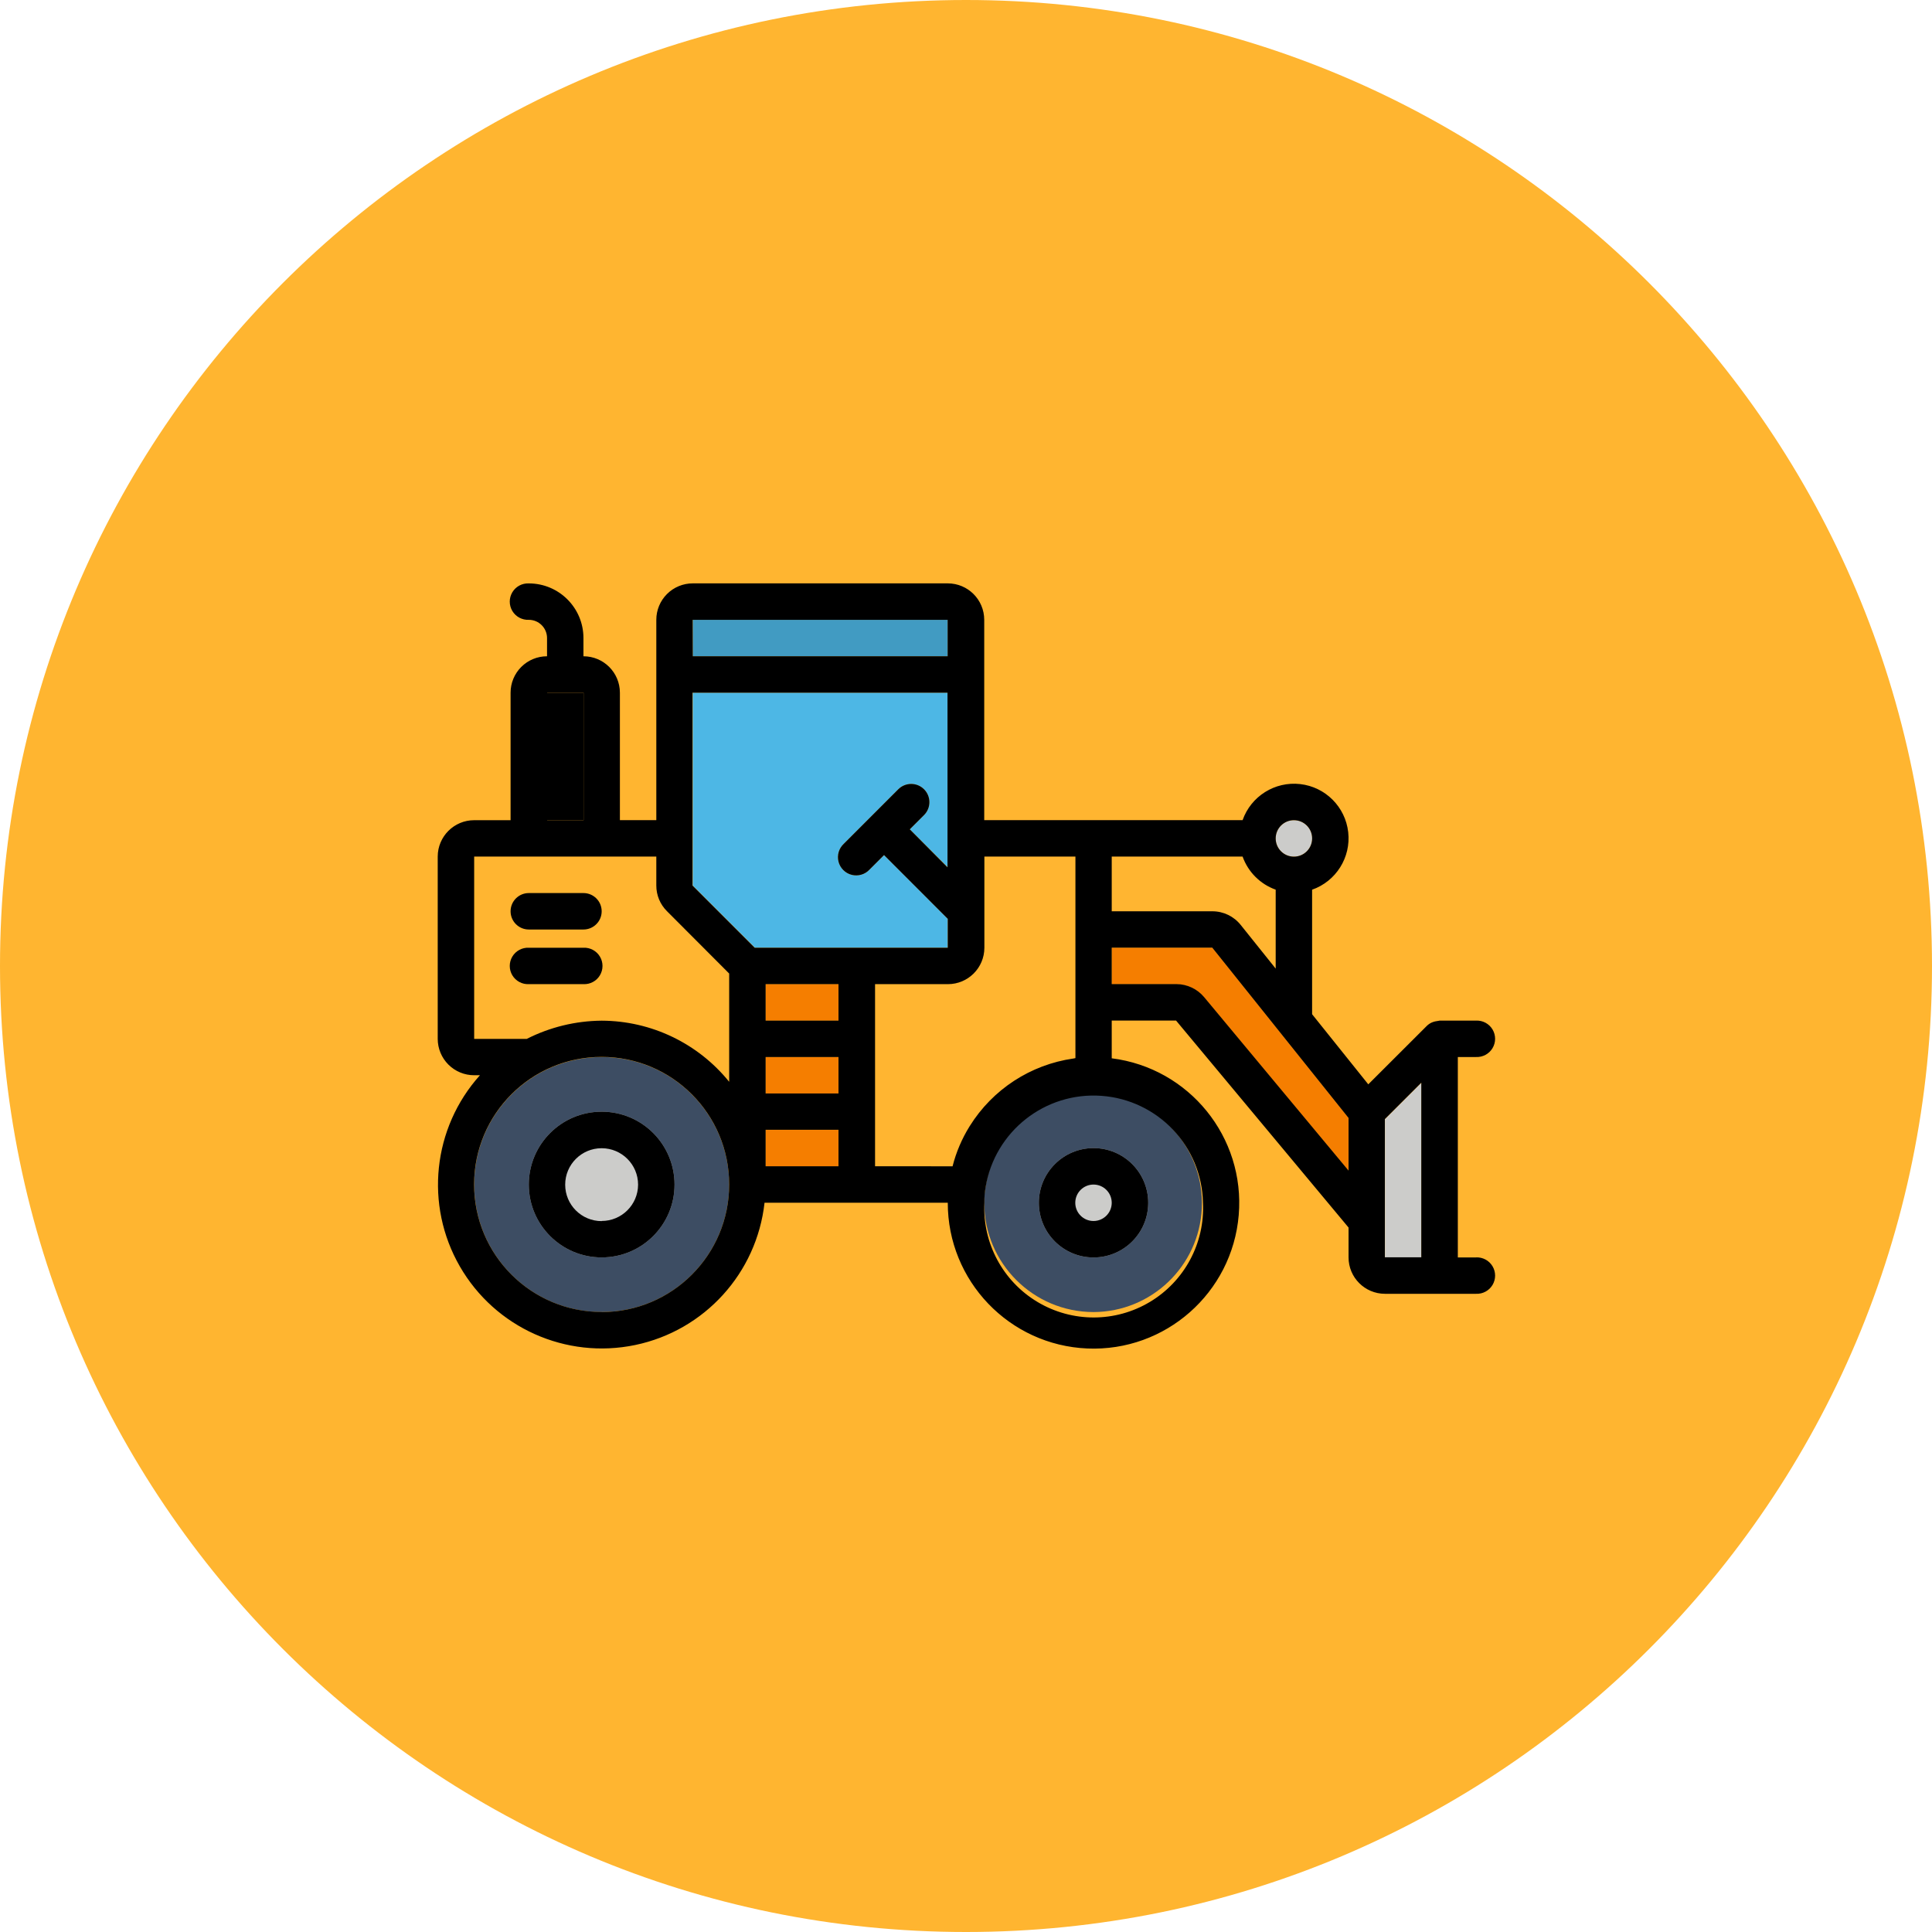
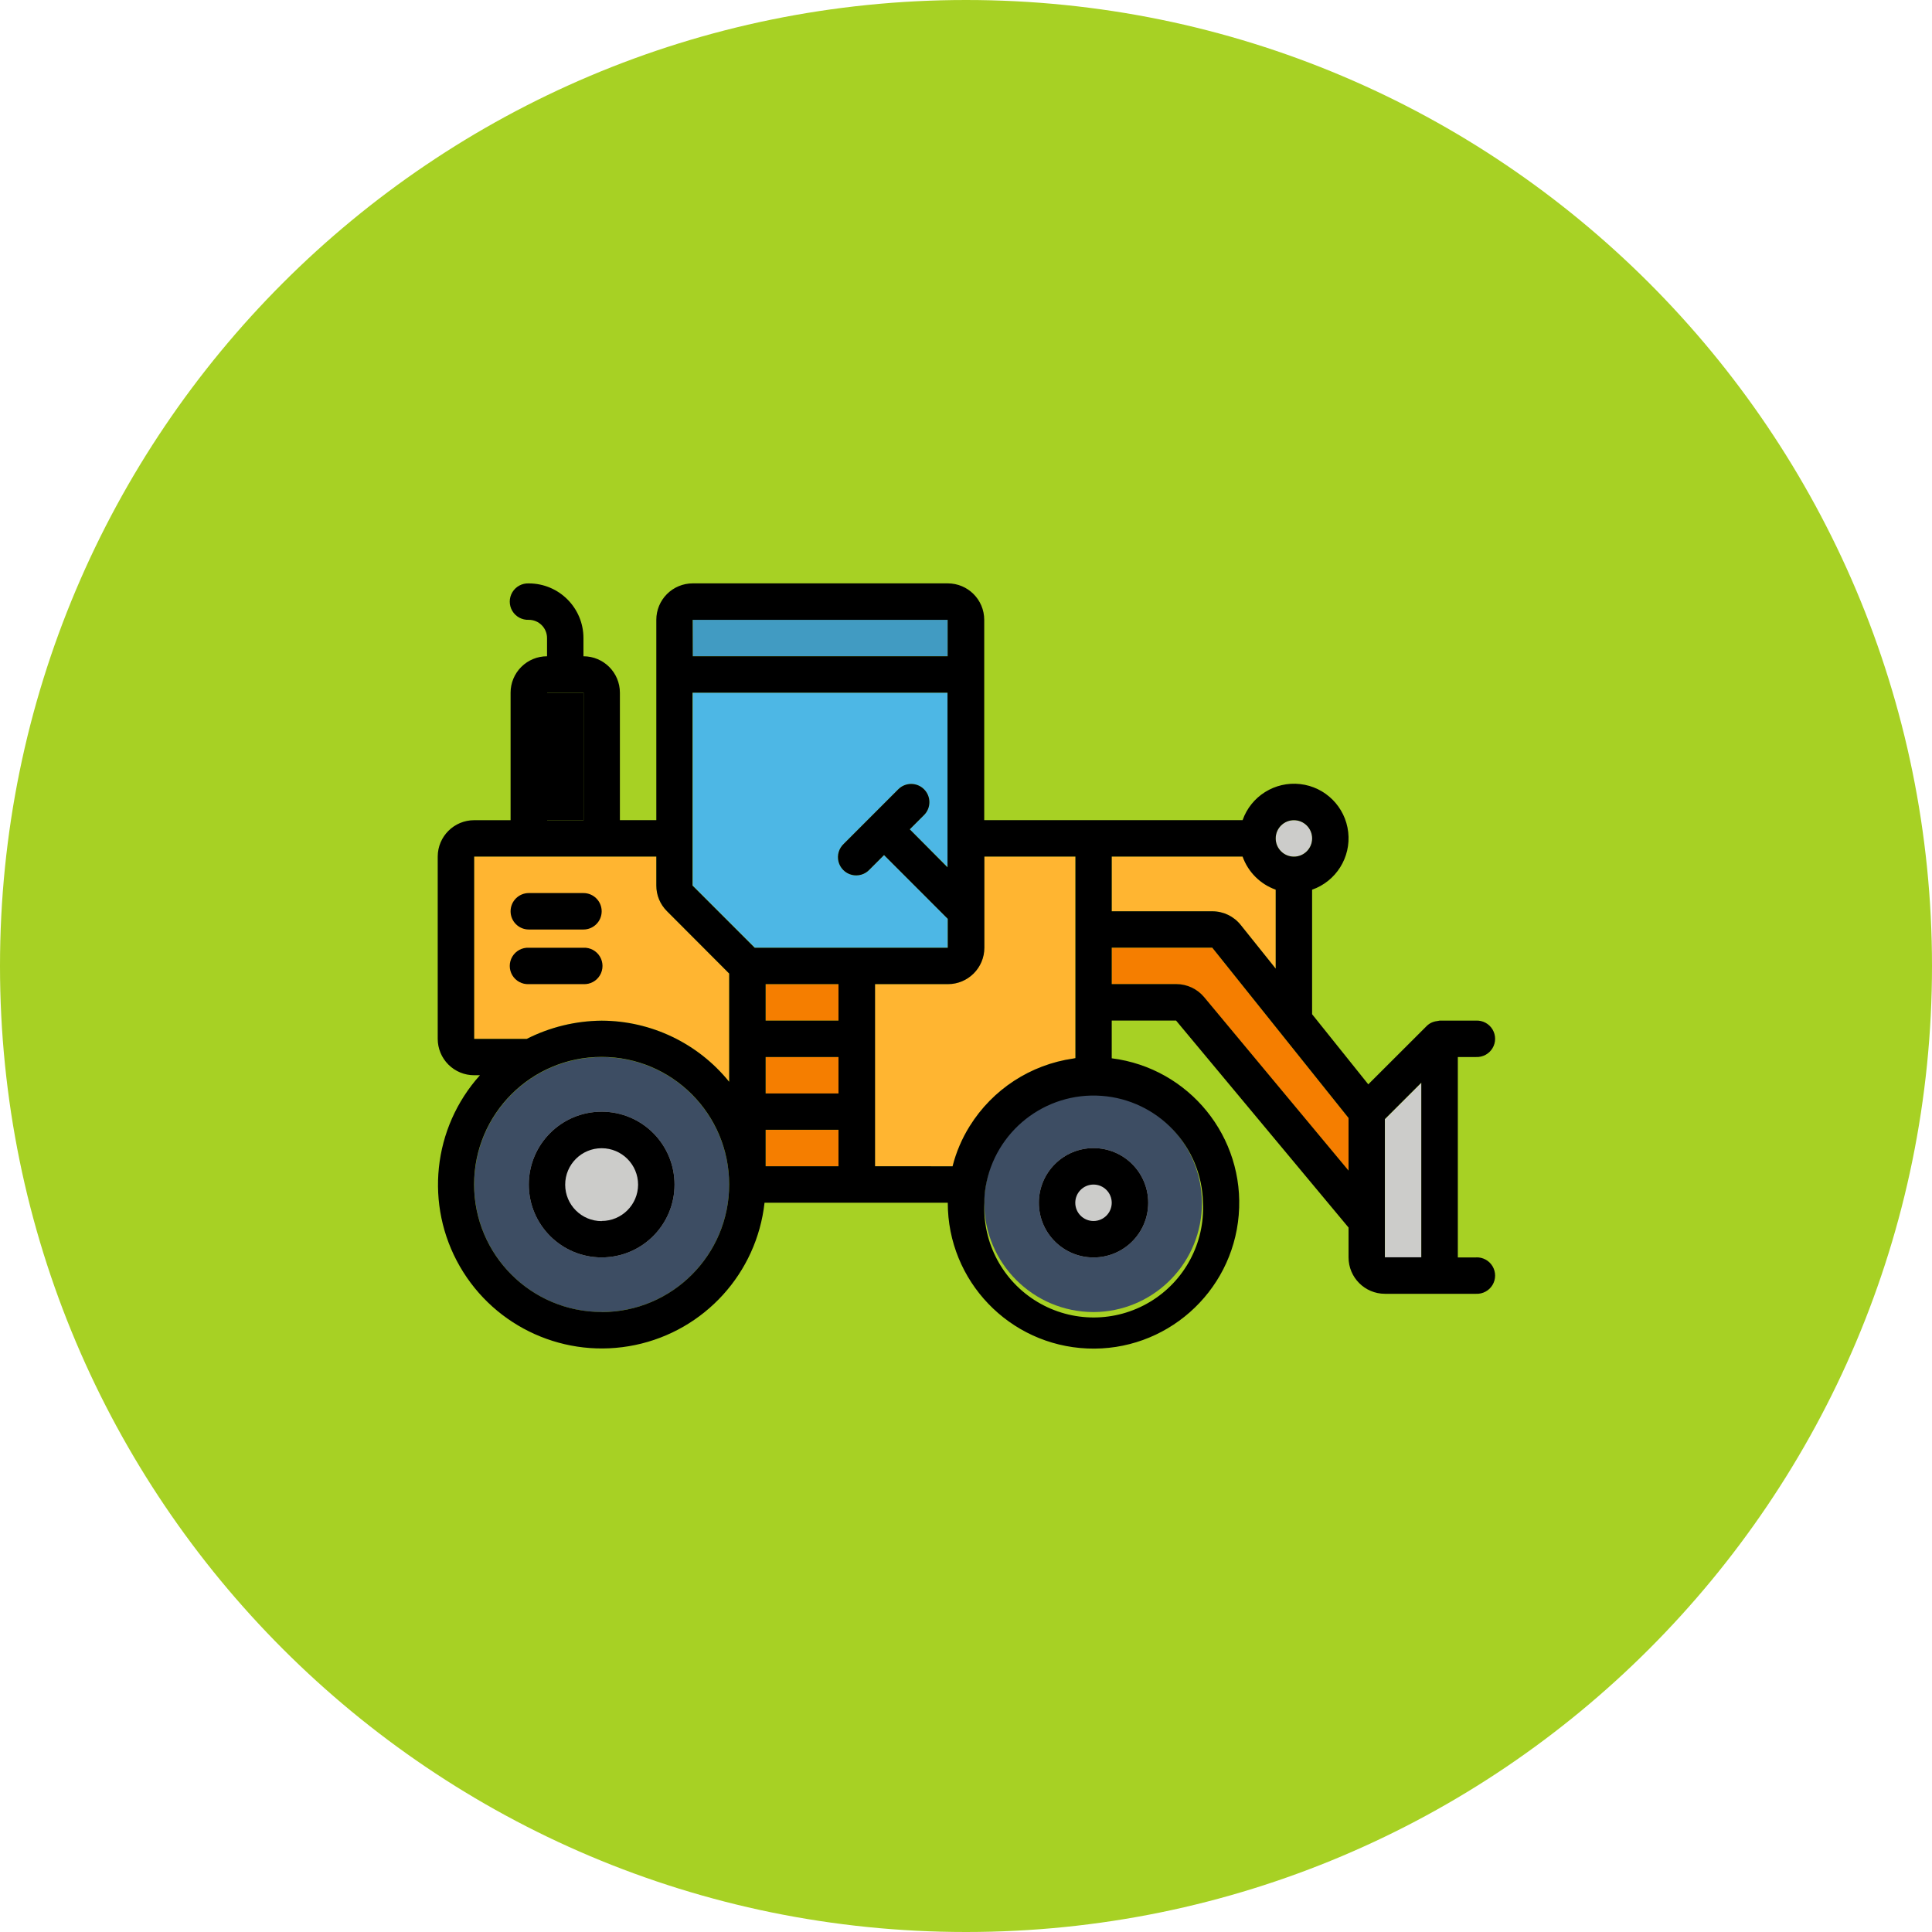
<svg xmlns="http://www.w3.org/2000/svg" viewBox="0 0 512 512">
-   <circle cx="256" cy="256" fill="#ffb530" r="256" />
+   <circle cx="256" cy="256" fill="#a7d124" r="256" />
  <path d="m125.66 275.29h13.93a44.81 44.81 0 0 1 19.86-4.82 43.61 43.61 0 0 1 33.79 16.2v-28.67l-16.48-16.5a9.54 9.54 0 0 1 -2.83-6.82v-7.68h-48.27z" fill="#ffb531" />
  <path d="m183.59 164.26h67.59v9.66h-67.59z" fill="#419bc2" />
  <path d="m251.17 251.16v-7.66l-16.89-16.9-3.83 3.83a4.83 4.83 0 1 1 -6.83-6.82l14.48-14.49a4.83 4.83 0 0 1 6.83 6.83l-3.83 3.83 10.07 10.07v-46.28h-67.58v51.11l16.48 16.48z" fill="#4db7e5" />
  <path d="m376.69 286.95-9.66 9.65v26.97 9.66h9.66z" fill="#ccccca" />
  <path d="m202.9 260.81h19.31v9.66h-19.31z" fill="#f57e00" />
  <path d="m193.24 313.92a33.79 33.79 0 1 0 -33.79 33.79 33.79 33.79 0 0 0 33.79-33.79z" fill="#3d4d63" />
  <path d="m144.97 183.57h9.66v33.79h-9.66z" />
  <path d="m289.79 347.71a28.84 28.84 0 1 0 -28.63-33.12 22.2 22.2 0 0 0 -.33 4.15 29 29 0 0 0 28.96 28.97z" fill="#3d4d63" />
  <path d="m294.62 227v14.5h26.65a9.6 9.6 0 0 1 7.54 3.63l9.26 11.58v-20.92a14.48 14.48 0 0 1 -8.77-8.79z" fill="#ffb531" />
  <g fill="#f57e00">
    <path d="m294.62 251.16v9.65h17.05a9.64 9.64 0 0 1 7.41 3.47l38.3 46v-13.98l-36.12-45.14z" />
    <path d="m202.9 299.43h19.31v9.66h-19.31z" />
    <path d="m202.9 280.12h19.31v9.66h-19.31z" />
  </g>
  <circle cx="342.9" cy="222.19" fill="#ccccca" r="4.83" />
  <path d="m252.46 309a37.56 37.56 0 0 1 4.47-10.47l.09-.14a38.82 38.82 0 0 1 27.4-17.87 3.35 3.35 0 0 1 .55-.11v-53.41h-24.14v24.14a9.66 9.66 0 0 1 -9.66 9.65h-19.31v48.28h20.6z" fill="#ffb531" />
  <path d="m275.31 318.74a14.49 14.49 0 1 0 14.48-14.48 14.49 14.49 0 0 0 -14.48 14.48z" fill="#ccccca" />
  <path d="m159.45 294.61a19.31 19.31 0 1 0 19.31 19.31 19.3 19.3 0 0 0 -19.31-19.31z" fill="#ccccca" />
  <path d="m275.31 318.74a14.49 14.49 0 1 0 14.48-14.48 14.49 14.49 0 0 0 -14.48 14.48zm19.31 0a4.83 4.83 0 1 1 -4.83-4.82 4.83 4.83 0 0 1 4.83 4.82z" />
  <path d="m159.45 294.61a19.31 19.31 0 1 0 19.31 19.31 19.3 19.3 0 0 0 -19.31-19.31zm0 29a9.66 9.66 0 1 1 9.65-9.65 9.66 9.66 0 0 1 -9.65 9.61z" />
  <path d="m391.17 333.23h-4.83v-53.11h4.83a4.83 4.83 0 1 0 0-9.65h-9.65a2.65 2.65 0 0 0 -.3.06 6.44 6.44 0 0 0 -1.73.42 4.52 4.52 0 0 0 -1.37.92l-15.51 15.49-14.89-18.58v-33a14.45 14.45 0 1 0 -18.42-18.43h-68.47v-53.1a9.66 9.66 0 0 0 -9.66-9.65h-67.58a9.65 9.65 0 0 0 -9.66 9.65v53.1h-9.65v-33.78a9.66 9.66 0 0 0 -9.66-9.65v-4.83a14.48 14.48 0 0 0 -14.48-14.48 4.83 4.83 0 1 0 0 9.65 4.83 4.83 0 0 1 4.83 4.83v4.83a9.65 9.65 0 0 0 -9.66 9.65v33.79h-9.65a9.66 9.66 0 0 0 -9.66 9.64v48.3a9.65 9.65 0 0 0 9.66 9.65h1.53a43.4 43.4 0 1 0 75.42 33.79h48.56a38.62 38.62 0 1 0 43.45-38.28v-10h17.05l45.71 54.85v7.91a9.65 9.65 0 0 0 9.65 9.65h24.14a4.83 4.83 0 1 0 0-9.65zm-62.36-88.1a9.6 9.6 0 0 0 -7.54-3.63h-26.65v-14.5h34.68a14.48 14.48 0 0 0 8.77 8.77v20.92zm14.09-27.77a4.83 4.83 0 1 1 -4.83 4.83 4.83 4.83 0 0 1 4.83-4.83zm-140 62.76h19.31v9.66h-19.31zm19.31-9.65h-19.31v-9.66h19.31zm4.79-19.31h-27l-16.48-16.48v-51.11h67.58v46.28l-10-10.07 3.83-3.83a4.83 4.83 0 0 0 -6.83-6.83l-14.48 14.49a4.83 4.83 0 1 0 6.83 6.82l3.83-3.83 16.89 16.9v7.66zm-43.44-86.9h67.58v9.66h-67.55zm-38.56 19.31h9.65v33.79h-9.65zm-19.34 43.43h48.27v7.66a9.54 9.54 0 0 0 2.83 6.82l16.48 16.52v28.69a43.61 43.61 0 0 0 -33.79-16.2 44.69 44.69 0 0 0 -19.86 4.83h-13.93zm33.79 120.69a33.8 33.8 0 1 1 33.79-33.79 33.79 33.79 0 0 1 -33.79 33.81zm43.45-38.62v-9.66h19.31v9.66zm29 0v-48.26h19.31a9.66 9.66 0 0 0 9.66-9.65v-24.16h24.13v53.41a3.35 3.35 0 0 0 -.55.11 38.82 38.82 0 0 0 -27.45 17.89l-.09.14a37.56 37.56 0 0 0 -4.45 10.45v.08zm86.9 9.65a29 29 0 1 1 -57.93 0 22.2 22.2 0 0 1 .33-4.15 29 29 0 0 1 57.6 4.15zm.32-54.46a9.64 9.64 0 0 0 -7.41-3.47h-17.09v-9.65h26.64l36.12 45.14v13.94zm47.88 59.31v-27l9.66-9.65v46.28h-9.66z" />
  <path d="m140.14 246.33h14.48a4.83 4.83 0 0 0 0-9.66h-14.48a4.83 4.83 0 1 0 0 9.66z" />
  <path d="m154.62 260.81a4.83 4.83 0 1 0 0-9.65h-14.48a4.83 4.83 0 1 0 0 9.65z" />
</svg>
